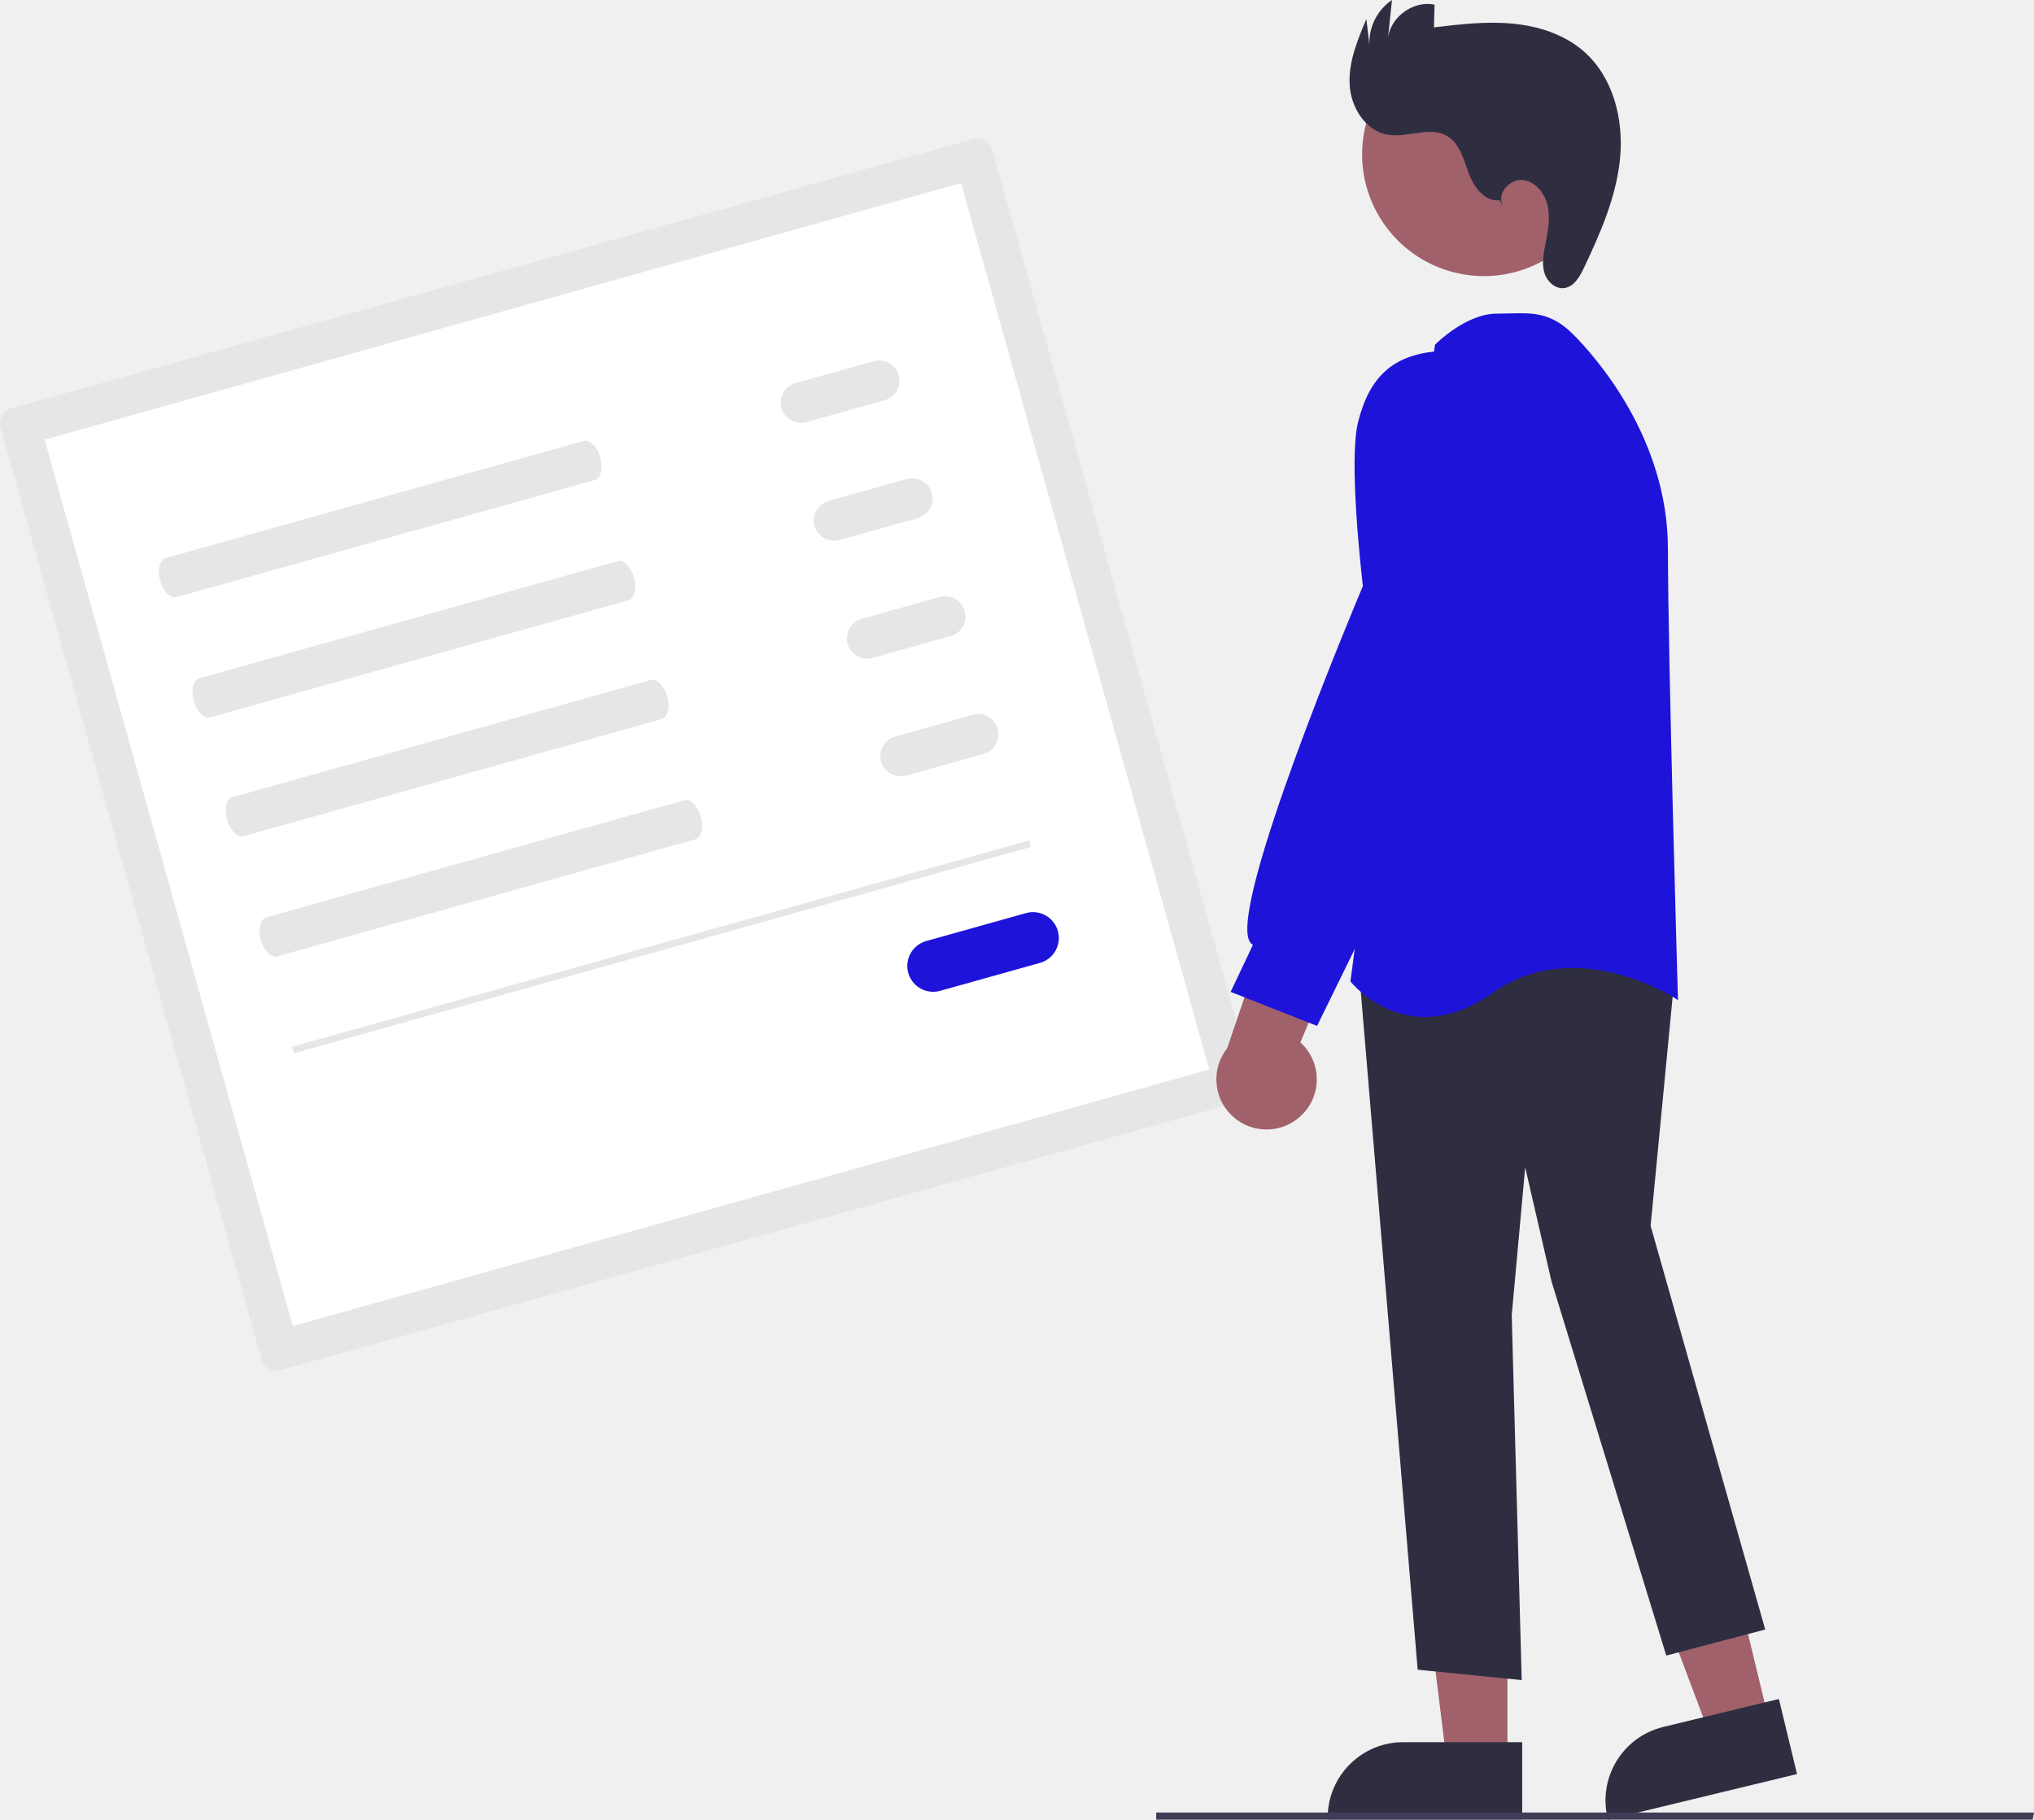
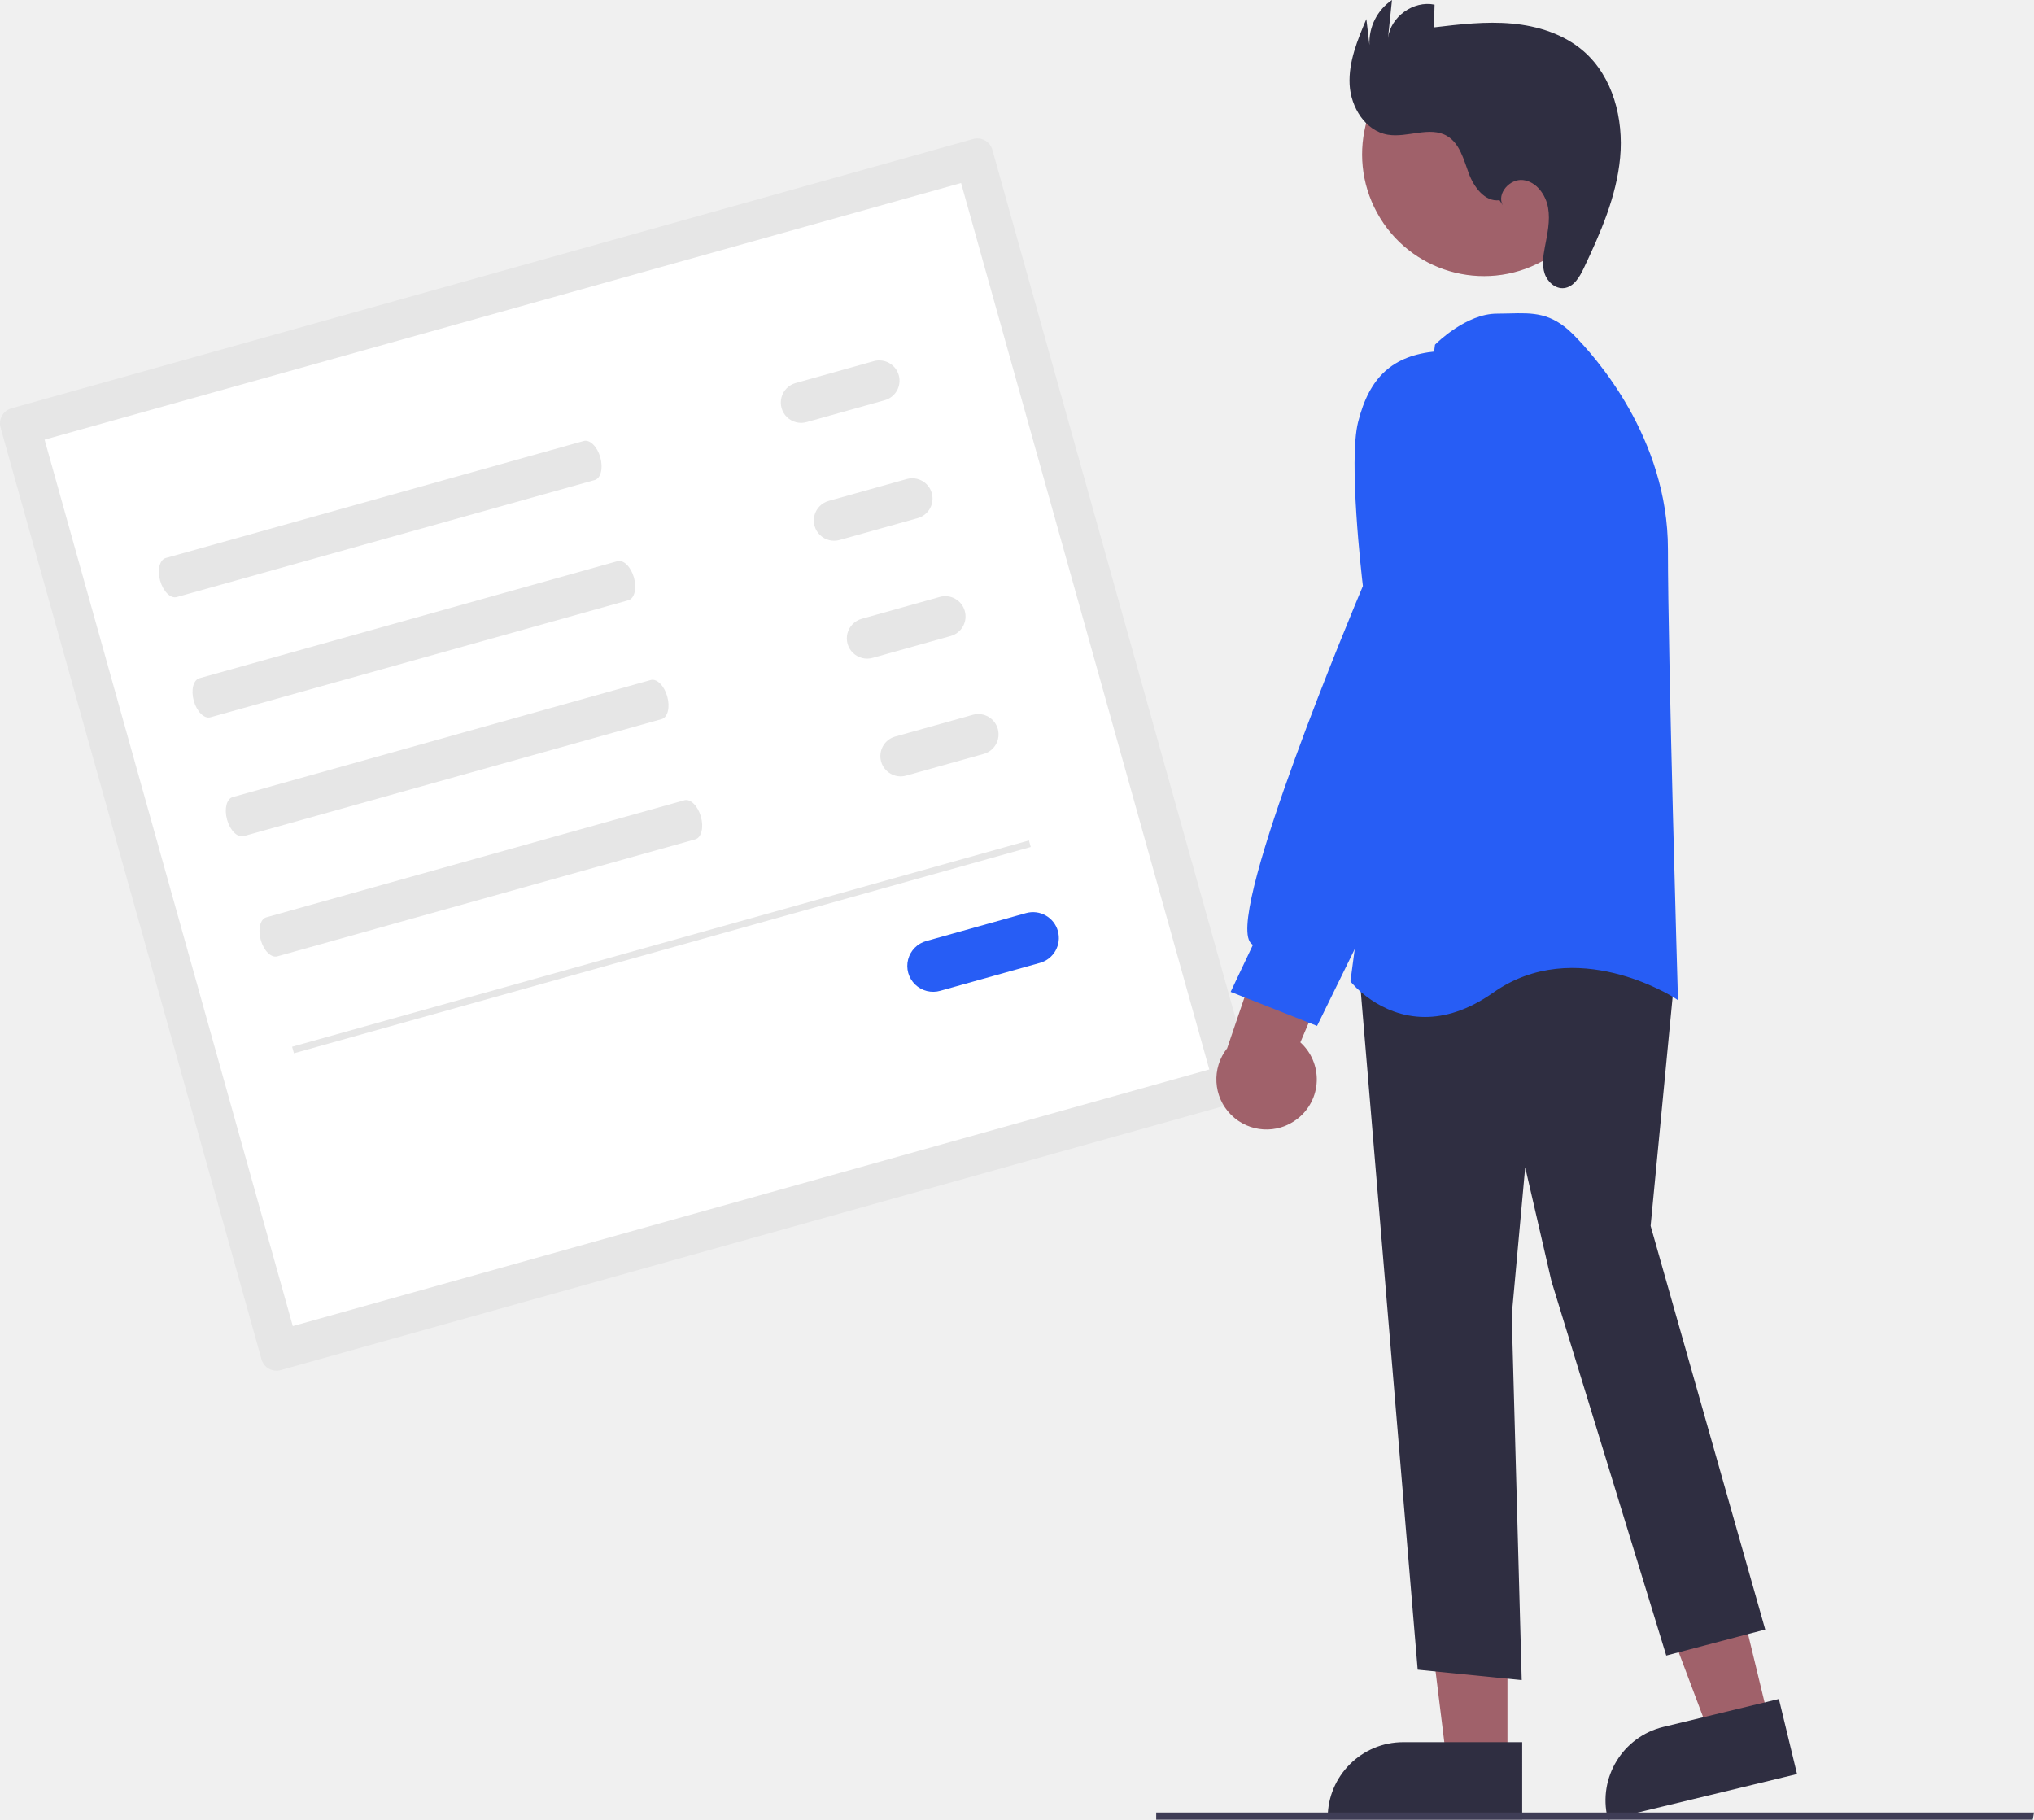
<svg xmlns="http://www.w3.org/2000/svg" width="598.111" height="535.114" viewBox="0 0 598.111 535.114" role="img" artist="Katerina Limpitsouni" source="https://undraw.co/">
  <path d="M304.296,302.517a4.594,4.594,0,0,0-3.182,5.656l76.716,273.978a4.594,4.594,0,0,0,5.656,3.182l282.815-79.191a4.594,4.594,0,0,0,3.182-5.656L592.767,226.508a4.594,4.594,0,0,0-5.656-3.182Z" transform="translate(-300.9444 -182.4429)" fill="#e6e6e6" />
  <path d="M387.041,572.396l269.505-75.464L583.556,236.264,314.052,311.727Z" transform="translate(-300.9444 -182.4429)" fill="#fff" />
  <path d="M349.684,346.534c-1.798.503-2.539,3.49-1.652,6.658s3.072,5.335,4.87,4.832L475.818,323.606c1.798-.503,2.539-3.49,1.652-6.658s-3.072-5.335-4.87-4.832Z" transform="translate(-300.9444 -182.4429)" fill="#e6e6e6" />
  <path d="M359.582,381.886c-1.798.503-2.539,3.49-1.652,6.658s3.072,5.335,4.87,4.832l122.917-34.418c1.798-.503,2.539-3.49,1.652-6.658s-3.072-5.335-4.87-4.832Z" transform="translate(-300.9444 -182.4429)" fill="#e6e6e6" />
  <path d="M369.367,416.83c-1.798.503-2.539,3.49-1.652,6.658s3.072,5.335,4.87,4.832L495.501,393.902c1.798-.503,2.539-3.49,1.652-6.658s-3.072-5.335-4.87-4.832Z" transform="translate(-300.9444 -182.4429)" fill="#e6e6e6" />
  <path d="M379.266,452.182c-1.798.503-2.539,3.49-1.652,6.658s3.072,5.335,4.87,4.832l122.917-34.418c1.798-.503,2.539-3.49,1.652-6.658s-3.072-5.335-4.87-4.832Z" transform="translate(-300.9444 -182.4429)" fill="#e6e6e6" />
  <path d="M534.98,295.057a5.966,5.966,0,1,0,3.217,11.489l22.979-6.434a5.966,5.966,0,0,0-3.217-11.489Z" transform="translate(-300.9444 -182.4429)" fill="#e6e6e6" />
  <path d="M544.687,329.724a5.966,5.966,0,1,0,3.217,11.489l22.979-6.434a5.966,5.966,0,0,0-3.217-11.489Z" transform="translate(-300.9444 -182.4429)" fill="#e6e6e6" />
  <path d="M554.394,364.391a5.966,5.966,0,1,0,3.217,11.489l22.979-6.434a5.966,5.966,0,0,0-3.217-11.489Z" transform="translate(-300.9444 -182.4429)" fill="#e6e6e6" />
  <path d="M564.101,399.057a5.966,5.966,0,0,0,3.217,11.489l22.979-6.434a5.966,5.966,0,0,0-3.217-11.489Z" transform="translate(-300.9444 -182.4429)" fill="#e6e6e6" />
-   <path d="M573.375,459.146a7.602,7.602,0,1,0,4.099,14.64l29.28-8.199a7.601,7.601,0,0,0-4.099-14.64h0Z" transform="translate(-300.9444 -182.4429)" fill="#1d13d9" />
+   <path d="M573.375,459.146a7.602,7.602,0,1,0,4.099,14.64l29.28-8.199a7.601,7.601,0,0,0-4.099-14.64h0Z" transform="translate(-300.9444 -182.4429)" fill="#275df5" />
  <rect x="382.945" y="459.877" width="225" height="2" transform="translate(-406.8637 -31.78243) rotate(-15.64269)" fill="#e6e6e6" />
  <polygon points="520.202 506.072 502.825 510.273 478.352 445.247 503.999 439.047 520.202 506.072" fill="#a0616a" />
  <path d="M773.79,717.557l-.118-.486a22.233,22.233,0,0,1,16.368-26.805l33.999-8.219,5.336,22.073Z" transform="translate(-300.9444 -182.4429)" fill="#2f2e41" />
  <polygon points="443.276 517.91 425.399 517.909 416.894 448.953 443.279 448.954 443.276 517.91" fill="#a0616a" />
  <path d="M748.551,717.454l-57.186-.002v-.5a22.208,22.208,0,0,1,22.208-22.208h.001l34.978.001Z" transform="translate(-300.9444 -182.4429)" fill="#2f2e41" />
  <path d="M717.824,673.433,700.466,466.562l71.856-13.245.284-.051,21.032,13.52-7.32,76.134,33.704,118.699-29.102,7.659L757.161,559.19,749.436,525.714l-3.959,43.5L748.416,676.492Z" transform="translate(-300.9444 -182.4429)" fill="#2f2e41" />
-   <path d="M698.241,471.254l-.19-.241,24.83-186.957.032-.245.175-.175c.366-.366,9.066-8.963,18.014-8.963,1.294,0,2.524-.033,3.704-.063,6.848-.178,12.257-.32,18.685,6.109,6.55,6.549,27.92,30.465,27.92,63.219,0,31.704,2.887,130.228,2.916,131.219l.041,1.391-1.167-.759c-.288-.185-29.031-18.487-53.137-1.474-7.533,5.317-14.301,7.181-20.087,7.181C706.509,481.497,698.356,471.401,698.241,471.254Z" transform="translate(-300.9444 -182.4429)" fill="#1d13d9" />
+   <path d="M698.241,471.254l-.19-.241,24.83-186.957.032-.245.175-.175c.366-.366,9.066-8.963,18.014-8.963,1.294,0,2.524-.033,3.704-.063,6.848-.178,12.257-.32,18.685,6.109,6.55,6.549,27.92,30.465,27.92,63.219,0,31.704,2.887,130.228,2.916,131.219l.041,1.391-1.167-.759c-.288-.185-29.031-18.487-53.137-1.474-7.533,5.317-14.301,7.181-20.087,7.181C706.509,481.497,698.356,471.401,698.241,471.254Z" transform="translate(-300.9444 -182.4429)" fill="#275df5" />
  <circle cx="737.302" cy="227.82" r="35.815" transform="translate(-319.8677 199.1298) rotate(-28.66321)" fill="#a0616a" />
  <path d="M682.474,511.433a14.664,14.664,0,0,0,.851-22.469l20.339-47.976L677.033,445.889,661.801,490.697a14.743,14.743,0,0,0,20.673,20.736Z" transform="translate(-300.9444 -182.4429)" fill="#a0616a" />
-   <path d="M662.824,474.114l6.55-13.827a2.693,2.693,0,0,1-.967-1.003c-6.119-10.605,30.843-98.672,33.306-104.514-.376-3.177-4.256-36.844-1.419-48.193,3.34-13.359,10.197-19.585,22.93-20.818,14.041-1.319,17.83,17.749,17.866,17.943l.013,49.02-16.115,56.428-36.752,74.973Z" transform="translate(-300.9444 -182.4429)" fill="#1d13d9" />
+   <path d="M662.824,474.114l6.55-13.827a2.693,2.693,0,0,1-.967-1.003c-6.119-10.605,30.843-98.672,33.306-104.514-.376-3.177-4.256-36.844-1.419-48.193,3.34-13.359,10.197-19.585,22.93-20.818,14.041-1.319,17.83,17.749,17.866,17.943l.013,49.02-16.115,56.428-36.752,74.973Z" transform="translate(-300.9444 -182.4429)" fill="#275df5" />
  <path d="M741.881,241.314c-4.293.559-7.532-3.834-9.034-7.895s-2.647-8.788-6.379-10.982c-5.1-2.997-11.625.608-17.457-.381-6.586-1.117-10.868-8.096-11.204-14.768s2.319-13.088,4.924-19.239l.909,7.644a15.159,15.159,0,0,1,6.625-13.251l-1.172,11.217c.735-6.284,7.505-11.153,13.696-9.851l-.185,6.684c7.607-.905,15.28-1.81,22.909-1.121s15.312,3.103,21.094,8.127c8.65,7.516,11.809,19.892,10.748,31.301s-5.77,22.128-10.679,32.482c-1.235,2.605-2.943,5.545-5.807,5.877-2.573.298-4.928-1.853-5.728-4.317s-.41-5.141.069-7.686c.724-3.846,1.636-7.777.956-11.63s-3.453-7.662-7.337-8.134-7.86,3.968-5.992,7.407Z" transform="translate(-300.9444 -182.4429)" fill="#2f2e41" />
  <polygon points="597.729 535.092 339.991 535.092 339.991 532.986 598.111 532.986 597.729 535.092" fill="#3f3d56" />
</svg>
